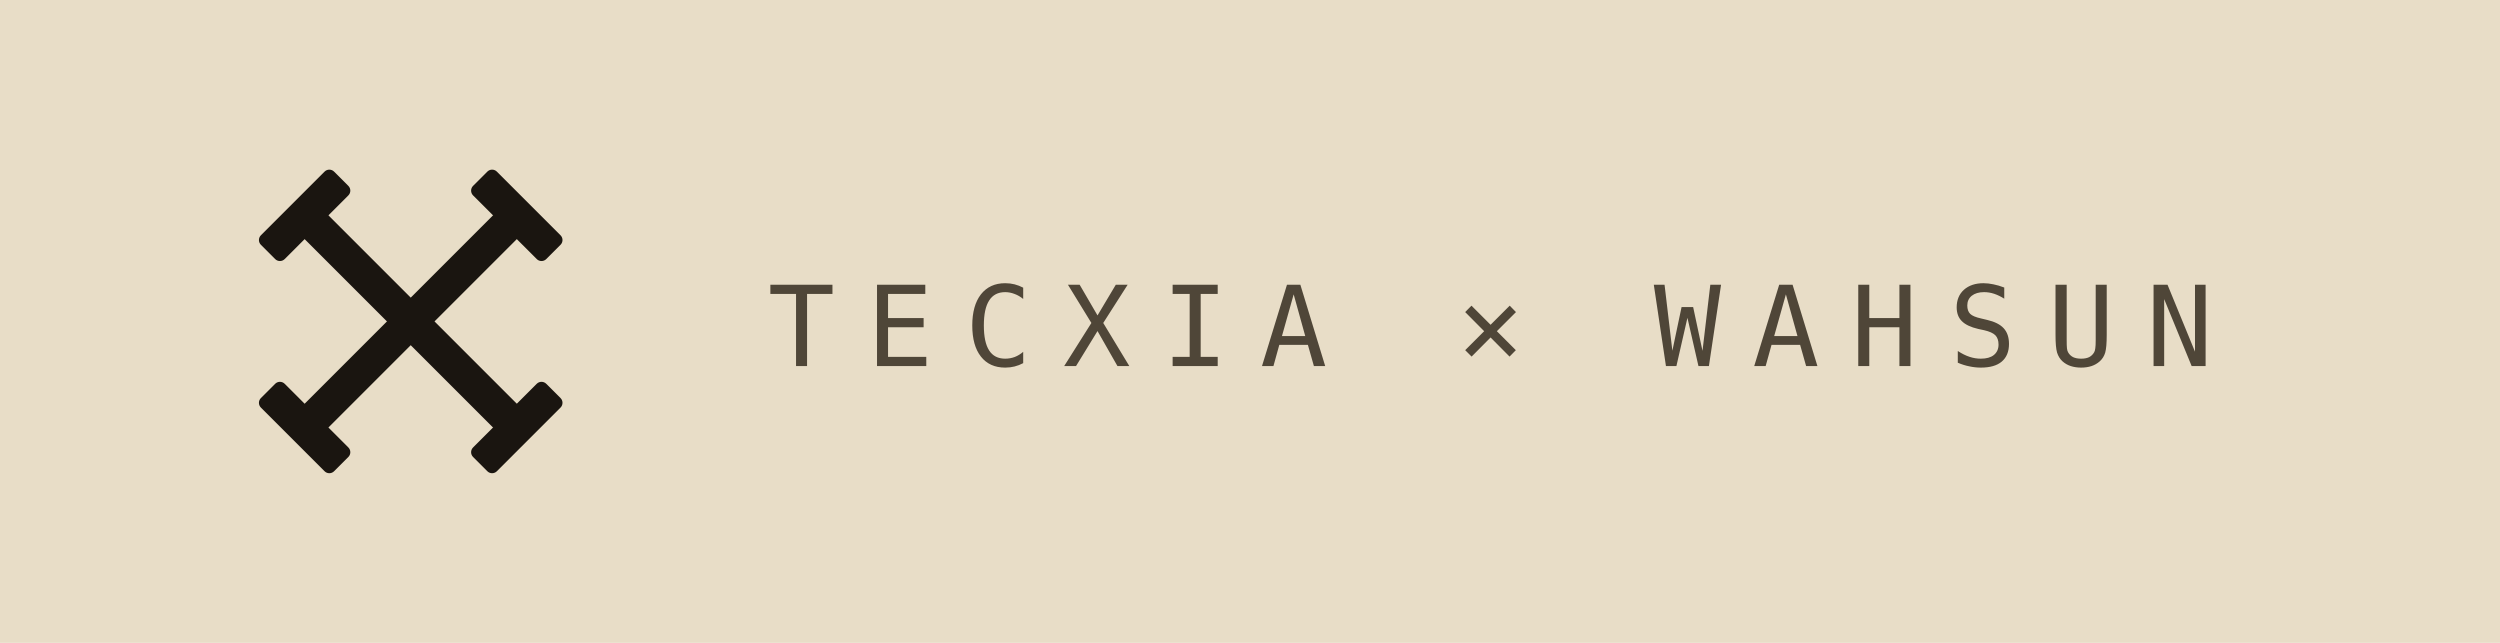
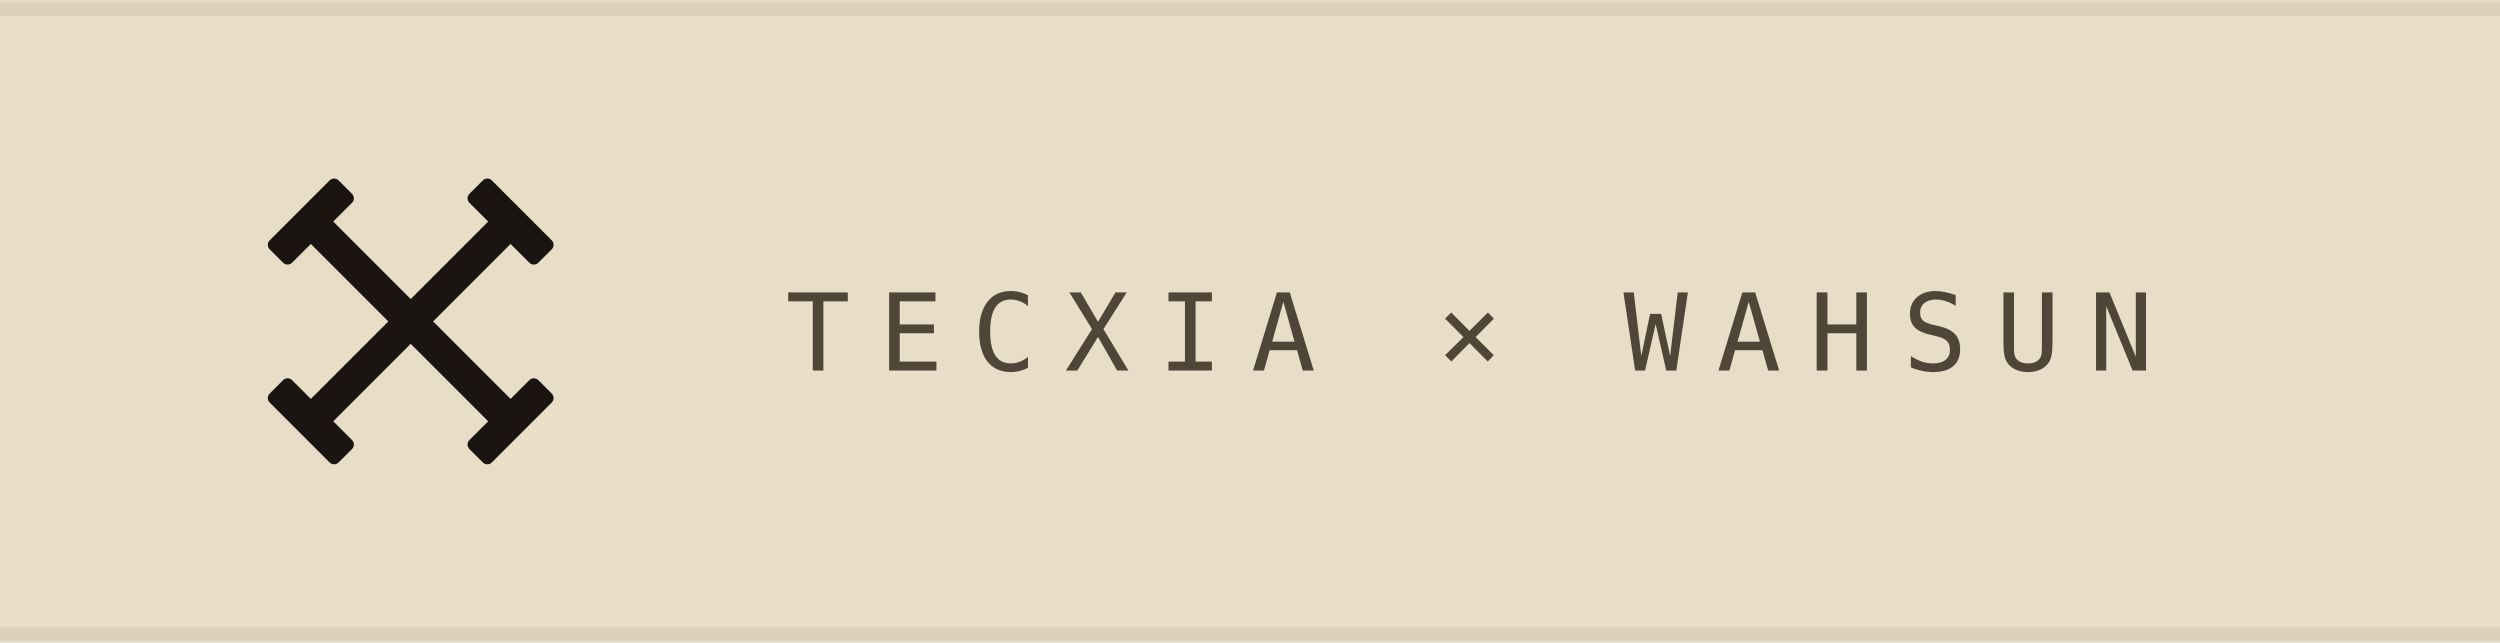
<svg xmlns="http://www.w3.org/2000/svg" viewBox="0 0 280 72" width="280" height="72" role="img" aria-label="包装 · 胶带单元（可平铺）">
  <rect width="280" height="72" fill="#E8DDC7" />
-   <g transform="translate(31.51,21.51) scale(0.2898)">
+   <line x1="0" y1="1" x2="280" y2="1" stroke="#D8CBB2" stroke-width="1.5" opacity="0.7" />
+   <line x1="0" y1="71" x2="280" y2="71" stroke="#D8CBB2" stroke-width="1.5" opacity="0.7" />
+   <g transform="translate(32.36,22.36) scale(0.2728)">
    <g stroke="#1A1510" stroke-width="13" fill="none" stroke-linecap="butt">
      <path d="M9 9 L91 91" />
      <path d="M91 9 L9 91" />
    </g>
    <g fill="#1A1510">
      <rect x="-20" y="-6.5" width="40" height="13" rx="2.6" transform="translate(9,9) rotate(-45)" />
      <rect x="-20" y="-6.5" width="40" height="13" rx="2.6" transform="translate(91,91) rotate(-45)" />
      <rect x="-20" y="-6.5" width="40" height="13" rx="2.6" transform="translate(91,9) rotate(45)" />
      <rect x="-20" y="-6.5" width="40" height="13" rx="2.6" transform="translate(9,91) rotate(45)" />
    </g>
  </g>
-   <text x="86" y="41" font-family="'SF Mono', ui-monospace, Menlo, monospace" font-size="12.5" letter-spacing="3.5" fill="#4F4638">TECXIA × WAHSUN</text>
+   <text x="88" y="41.5" font-family="'SF Mono', ui-monospace, Menlo, monospace" font-size="12" letter-spacing="3.2" fill="#4F4638">TECXIA × WAHSUN</text>
</svg>
